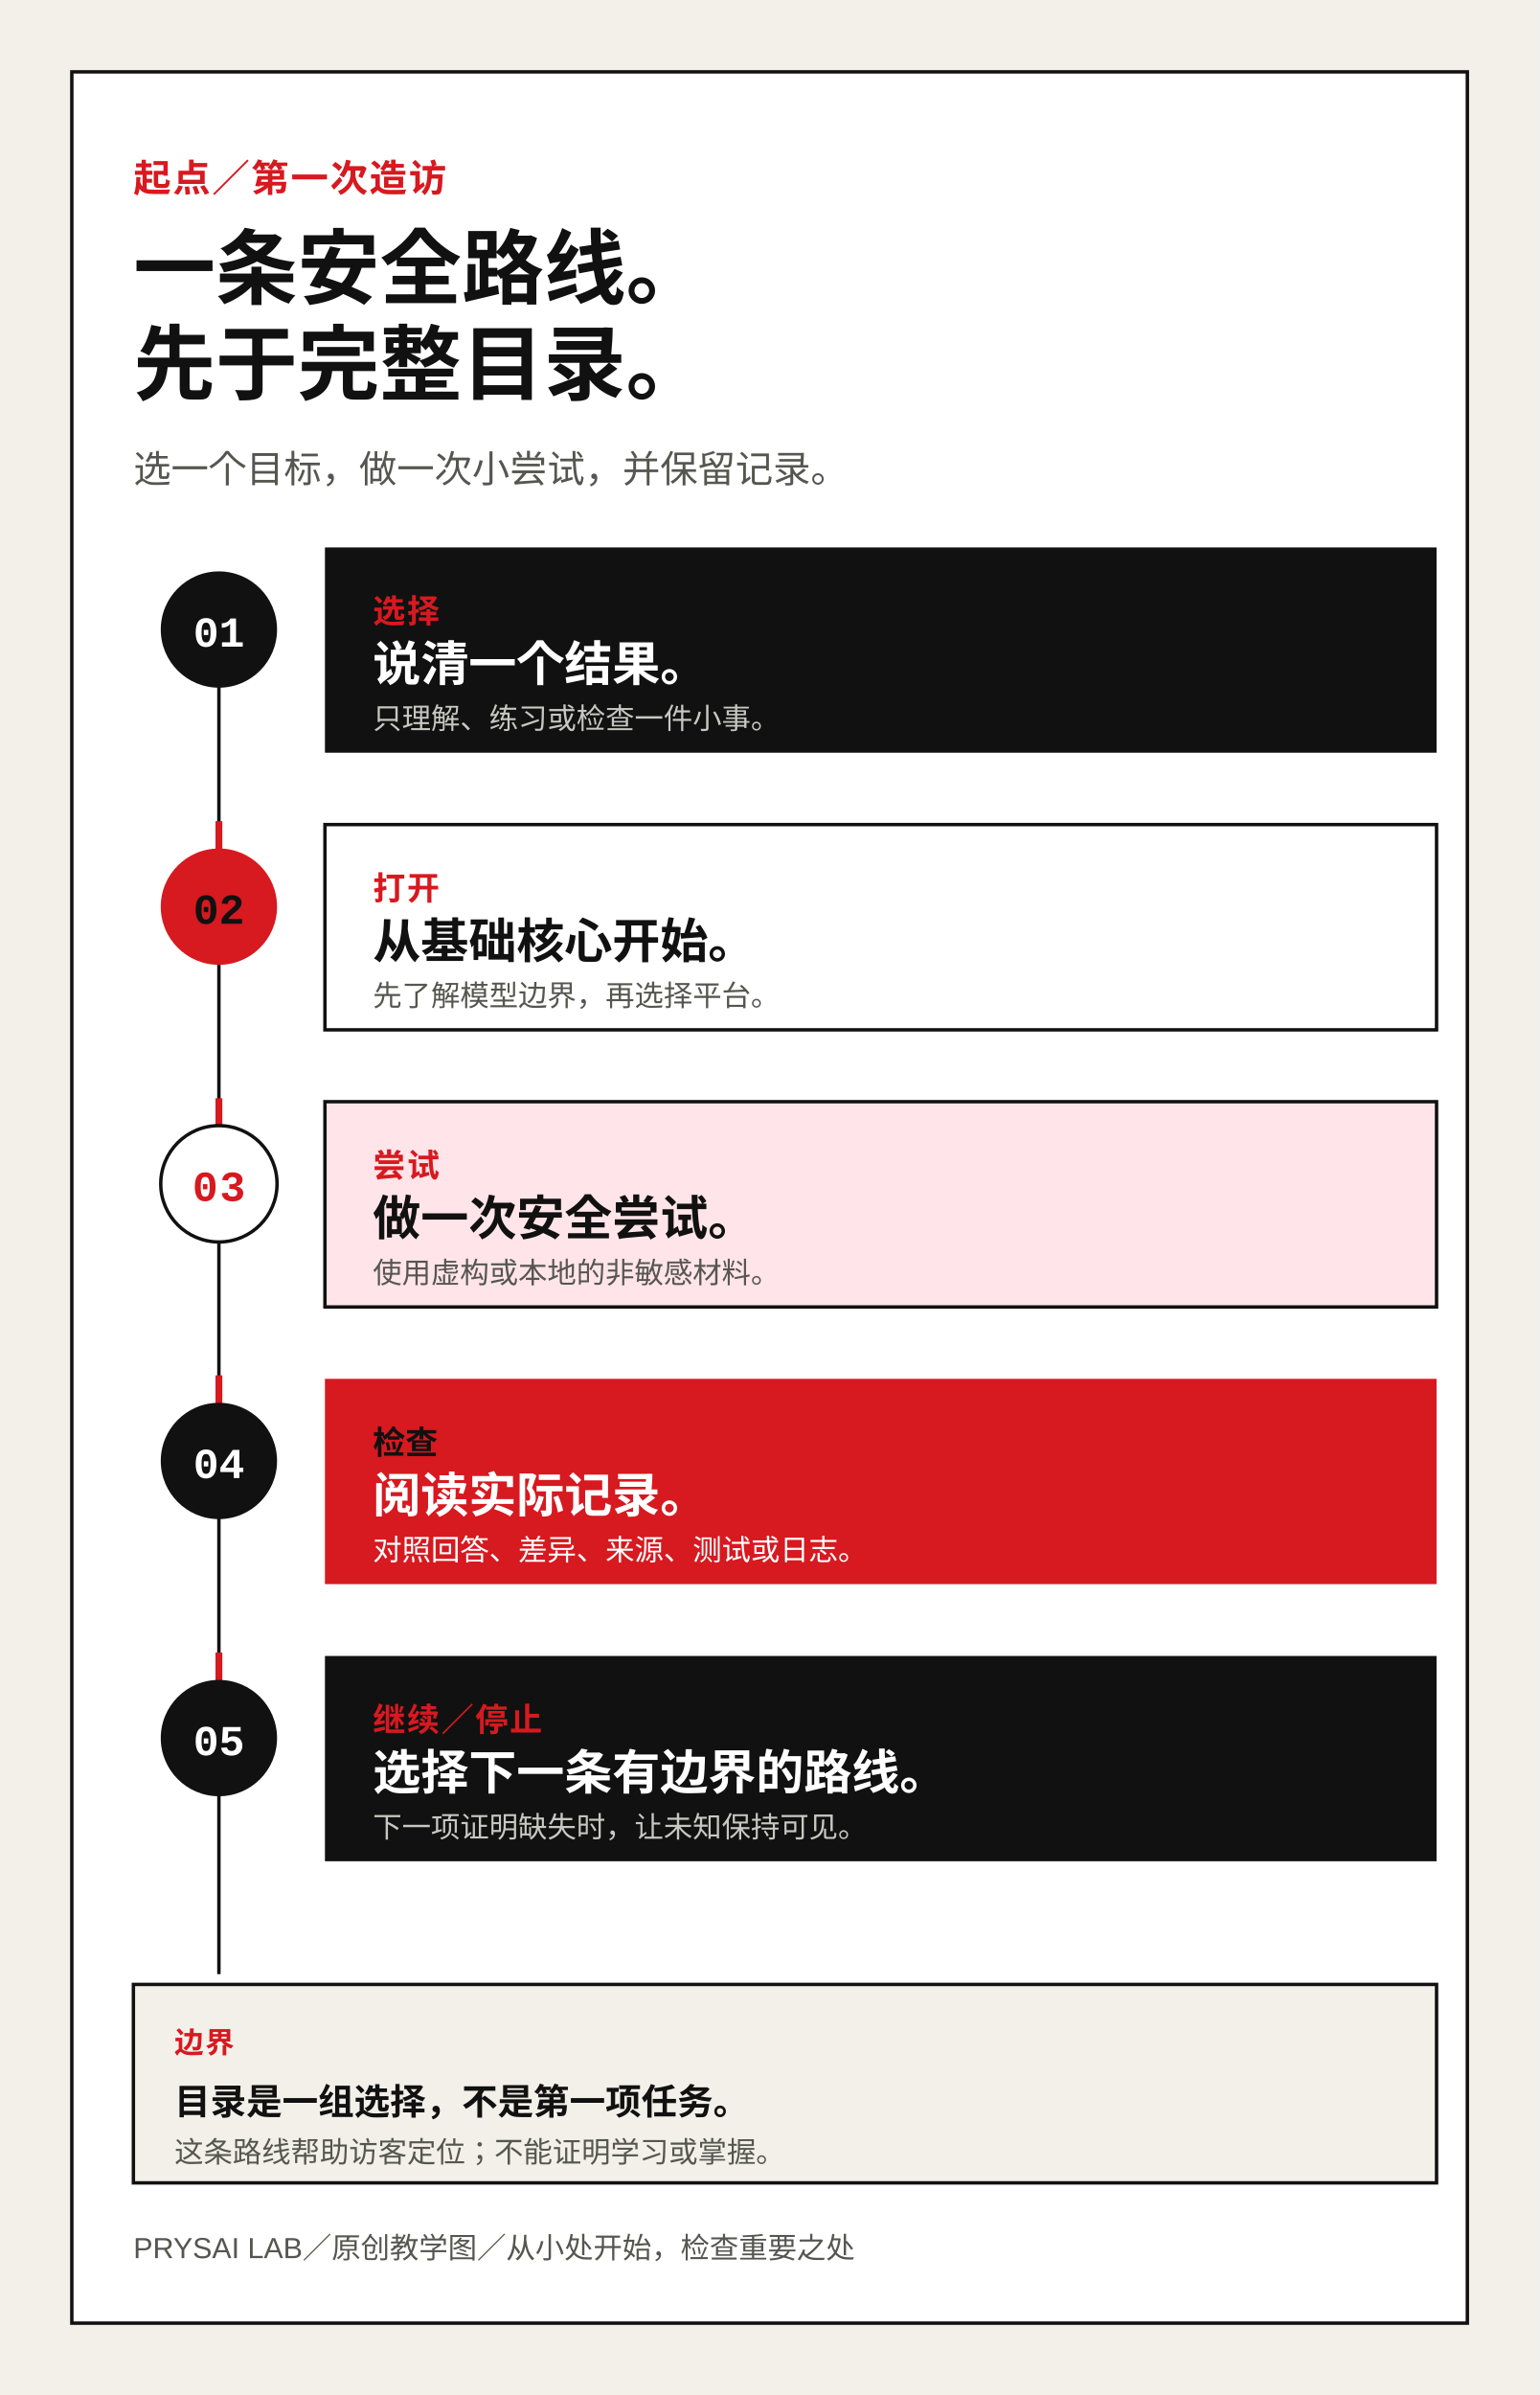
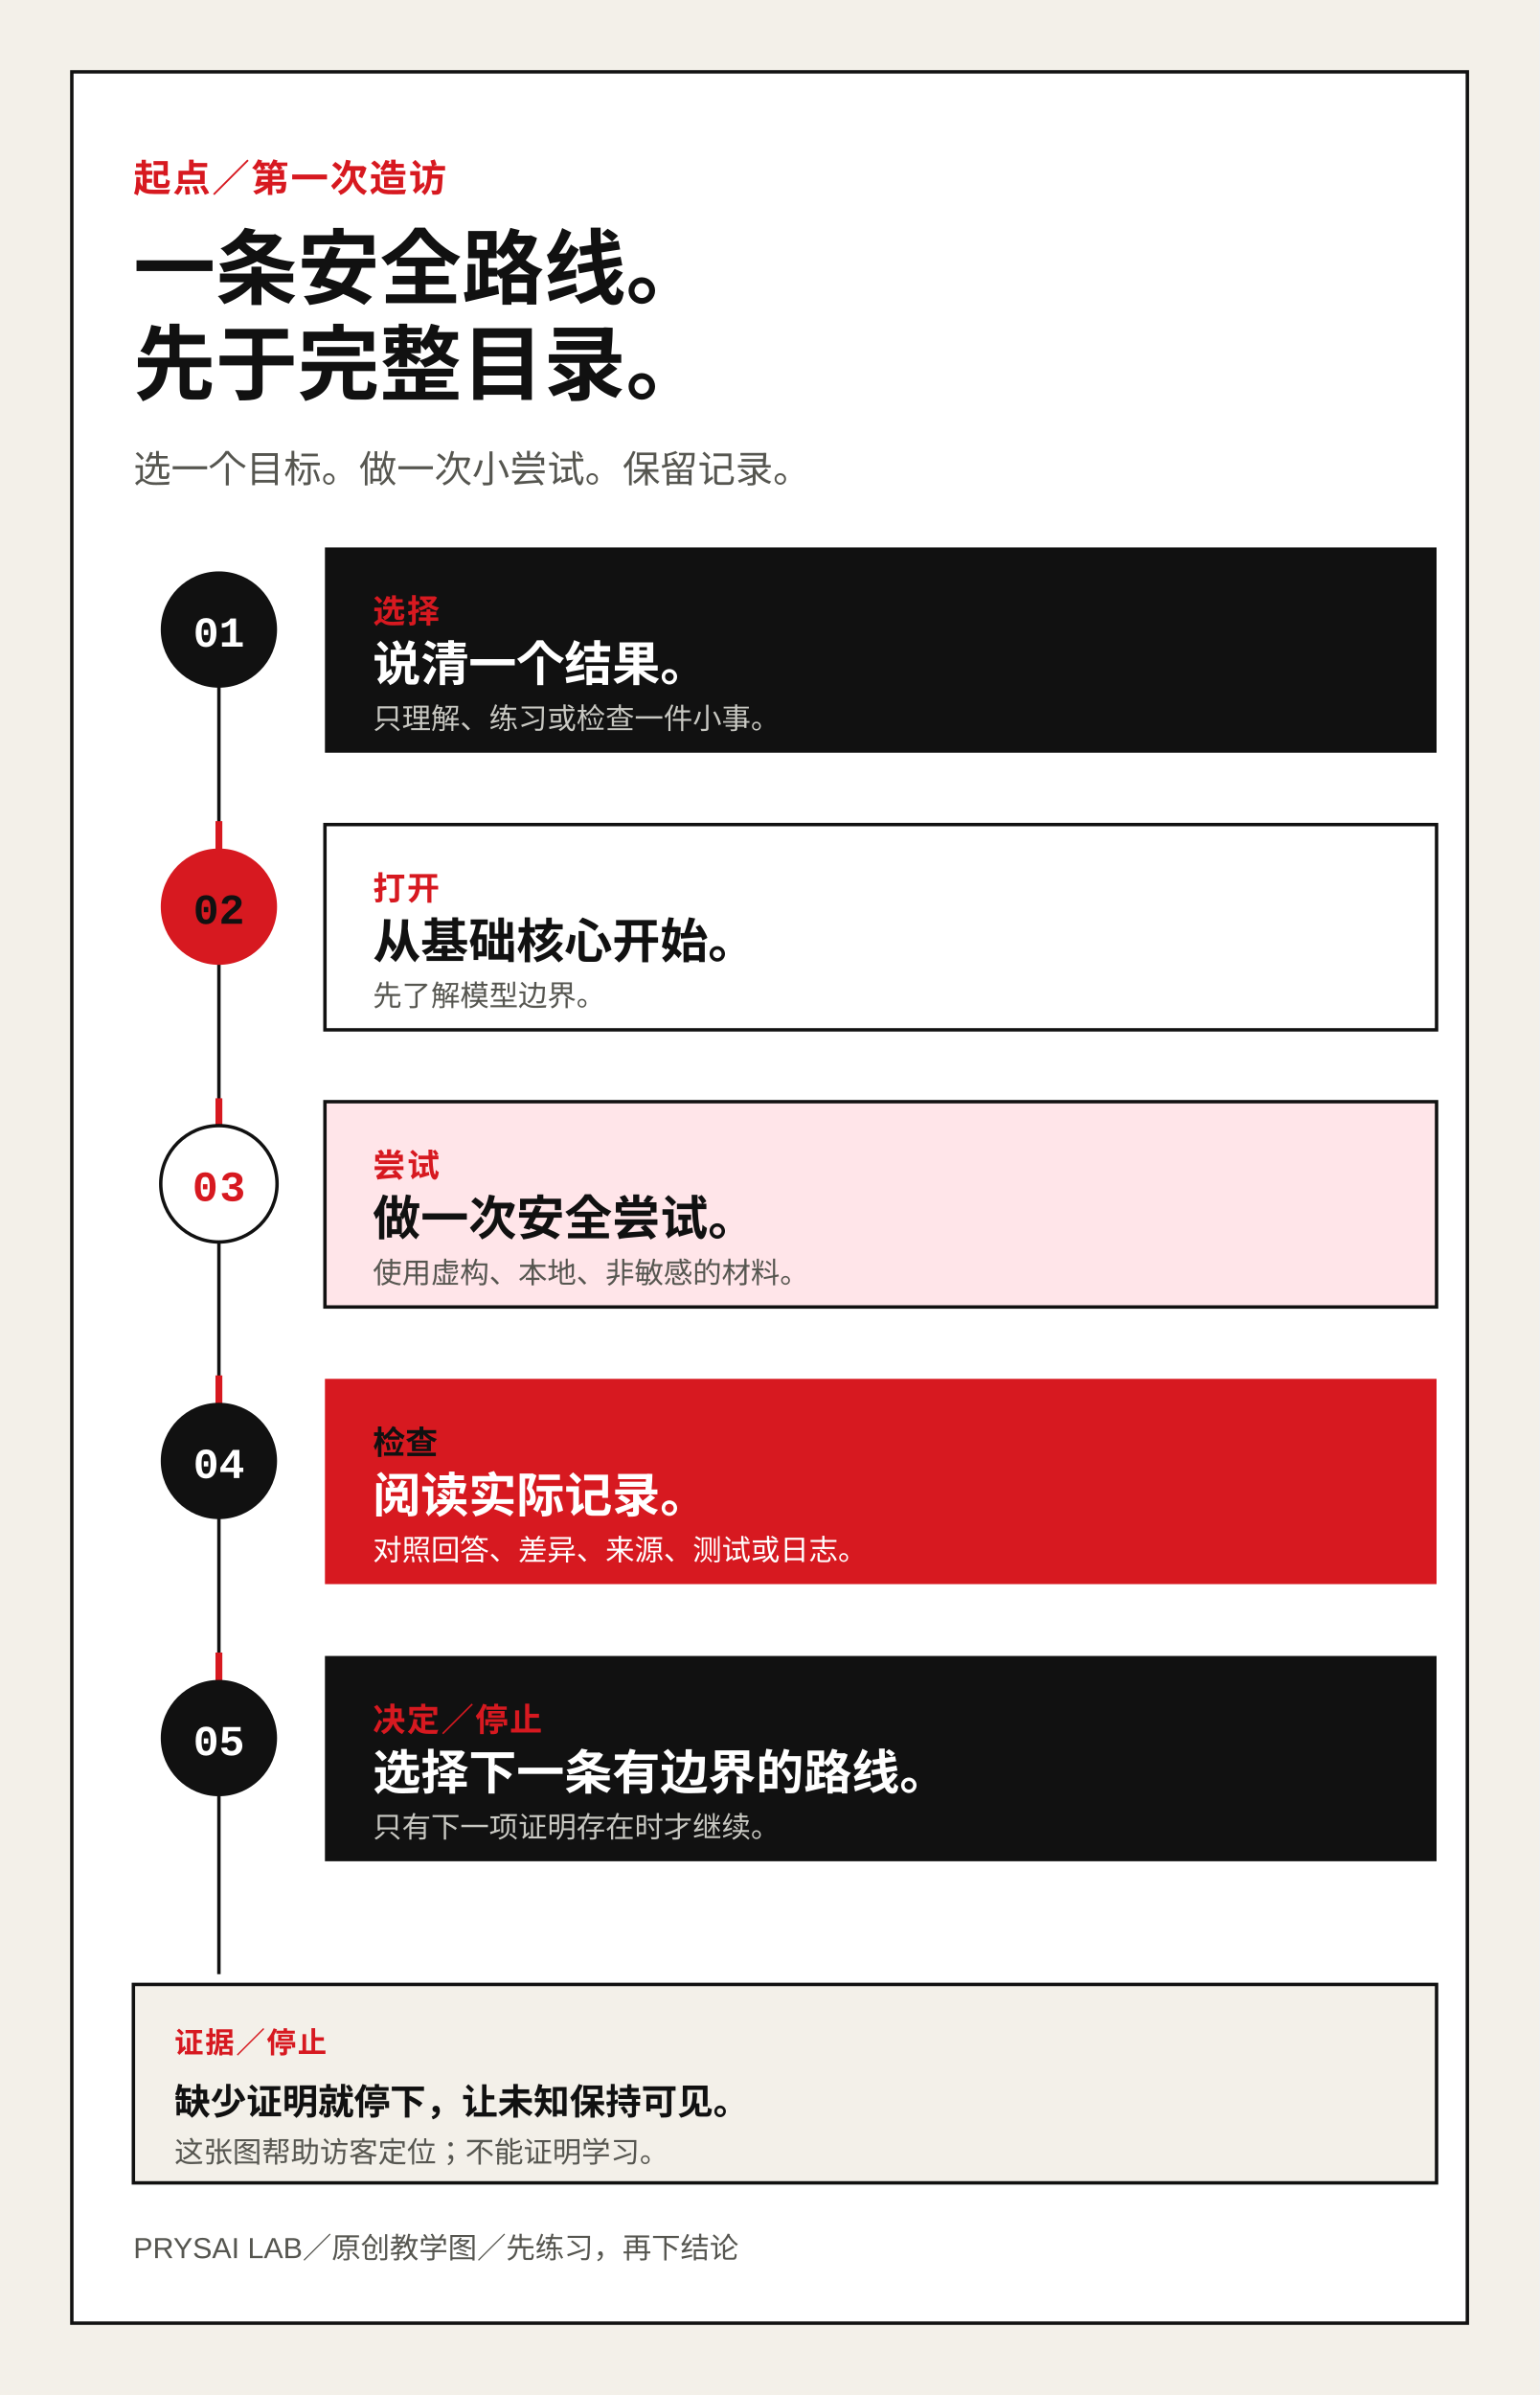
<svg xmlns="http://www.w3.org/2000/svg" viewBox="0 0 900 1400" role="img" aria-labelledby="title desc">
  <defs>
    <marker id="arrow" markerWidth="12" markerHeight="12" refX="8" refY="4" orient="auto">
      <path d="M0 0 8 4 0 8Z" fill="#d71920" />
    </marker>
    <style>
      .ink { fill:#111; font-family:Arial,Helvetica,sans-serif; }
      .mono { fill:#d71920; font-family:Consolas,'Courier New',monospace; font-weight:700; letter-spacing:1px; }
      .muted { fill:#565650; font-family:Arial,Helvetica,sans-serif; }
      .line { stroke:#111; stroke-width:2; fill:none; }
      .redline { stroke:#d71920; stroke-width:4; fill:none; marker-end:url(#arrow); }
    </style>
  </defs>
  <rect width="900" height="1400" fill="#f3f0e9" />
  <rect x="42" y="42" width="816" height="1316" fill="#fff" stroke="#111" stroke-width="2" />
  <text x="78" y="112" class="mono" font-size="22">起点／第一次造访</text>
  <text x="78" y="174" class="ink" font-size="48" font-weight="900">一条安全路线。</text>
  <text x="78" y="230" class="ink" font-size="48" font-weight="900">先于完整目录。</text>
-   <text x="78" y="282" class="muted" font-size="22">选一个目标，做一次小尝试，并保留记录。</text>
+   <text x="78" y="282" class="muted" font-size="22">选一个目标。做一次小尝试。保留记录。</text>
  <line x1="128" y1="362" x2="128" y2="1154" class="line" />
  <line x1="128" y1="480" x2="128" y2="538" class="redline" />
  <line x1="128" y1="642" x2="128" y2="700" class="redline" />
  <line x1="128" y1="804" x2="128" y2="862" class="redline" />
  <line x1="128" y1="966" x2="128" y2="1024" class="redline" />
  <g transform="translate(78 320)">
    <circle cx="50" cy="48" r="34" fill="#111" />
    <text x="50" y="58" fill="#fff" font-family="Consolas,'Courier New',monospace" font-size="25" font-weight="700" text-anchor="middle">01</text>
    <rect x="112" width="650" height="120" fill="#111" />
    <text x="140" y="44" class="mono" fill="#fff" font-size="19">选择</text>
    <text x="140" y="78" fill="#fff" font-size="28" font-weight="900">说清一个结果。</text>
    <text x="140" y="106" fill="#c8c8c2" font-size="17">只理解、练习或检查一件小事。</text>
  </g>
  <g transform="translate(78 482)">
    <circle cx="50" cy="48" r="34" fill="#d71920" />
    <text x="50" y="58" fill="#111" font-family="Consolas,'Courier New',monospace" font-size="25" font-weight="700" text-anchor="middle">02</text>
    <rect x="112" width="650" height="120" fill="#fff" stroke="#111" stroke-width="2" />
    <text x="140" y="44" class="mono" font-size="19">打开</text>
    <text x="140" y="78" class="ink" font-size="28" font-weight="900">从基础核心开始。</text>
-     <text x="140" y="106" class="muted" font-size="17">先了解模型边界，再选择平台。</text>
+     <text x="140" y="106" class="muted" font-size="17">先了解模型边界。</text>
  </g>
  <g transform="translate(78 644)">
    <circle cx="50" cy="48" r="34" fill="#fff" stroke="#111" stroke-width="2" />
    <text x="50" y="58" class="mono" font-size="25" text-anchor="middle">03</text>
    <rect x="112" width="650" height="120" fill="#ffe5e9" stroke="#111" stroke-width="2" />
    <text x="140" y="44" class="mono" font-size="19">尝试</text>
    <text x="140" y="78" class="ink" font-size="28" font-weight="900">做一次安全尝试。</text>
-     <text x="140" y="106" class="muted" font-size="17">使用虚构或本地的非敏感材料。</text>
+     <text x="140" y="106" class="muted" font-size="17">使用虚构、本地、非敏感的材料。</text>
  </g>
  <g transform="translate(78 806)">
    <circle cx="50" cy="48" r="34" fill="#111" />
    <text x="50" y="58" fill="#fff" font-family="Consolas,'Courier New',monospace" font-size="25" font-weight="700" text-anchor="middle">04</text>
    <rect x="112" width="650" height="120" fill="#d71920" />
    <text x="140" y="44" fill="#111" font-family="Consolas,'Courier New',monospace" font-size="19" font-weight="700">检查</text>
    <text x="140" y="78" fill="#fff" font-size="28" font-weight="900">阅读实际记录。</text>
    <text x="140" y="106" fill="#fff" font-size="17">对照回答、差异、来源、测试或日志。</text>
  </g>
  <g transform="translate(78 968)">
    <circle cx="50" cy="48" r="34" fill="#111" />
    <text x="50" y="58" fill="#fff" font-family="Consolas,'Courier New',monospace" font-size="25" font-weight="700" text-anchor="middle">05</text>
    <rect x="112" width="650" height="120" fill="#111" />
-     <text x="140" y="44" class="mono" fill="#fff" font-size="19">继续／停止</text>
+     <text x="140" y="44" class="mono" fill="#fff" font-size="19">决定／停止</text>
    <text x="140" y="78" fill="#fff" font-size="28" font-weight="900">选择下一条有边界的路线。</text>
-     <text x="140" y="106" fill="#c8c8c2" font-size="17">下一项证明缺失时，让未知保持可见。</text>
+     <text x="140" y="106" fill="#c8c8c2" font-size="17">只有下一项证明存在时才继续。</text>
  </g>
  <rect x="78" y="1160" width="762" height="116" fill="#f3f0e9" stroke="#111" stroke-width="2" />
-   <text x="102" y="1200" class="mono" font-size="17">边界</text>
-   <text x="102" y="1236" class="ink" font-size="21" font-weight="700">目录是一组选择，不是第一项任务。</text>
-   <text x="102" y="1264" class="muted" font-size="17">这条路线帮助访客定位；不能证明学习或掌握。</text>
-   <text x="78" y="1320" class="muted" font-size="17">PRYSAI LAB／原创教学图／从小处开始，检查重要之处</text>
+   <text x="102" y="1200" class="mono" font-size="17">证据／停止</text>
+   <text x="102" y="1236" class="ink" font-size="21" font-weight="700">缺少证明就停下，让未知保持可见。</text>
+   <text x="102" y="1264" class="muted" font-size="17">这张图帮助访客定位；不能证明学习。</text>
+   <text x="78" y="1320" class="muted" font-size="17">PRYSAI LAB／原创教学图／先练习，再下结论</text>
</svg>
